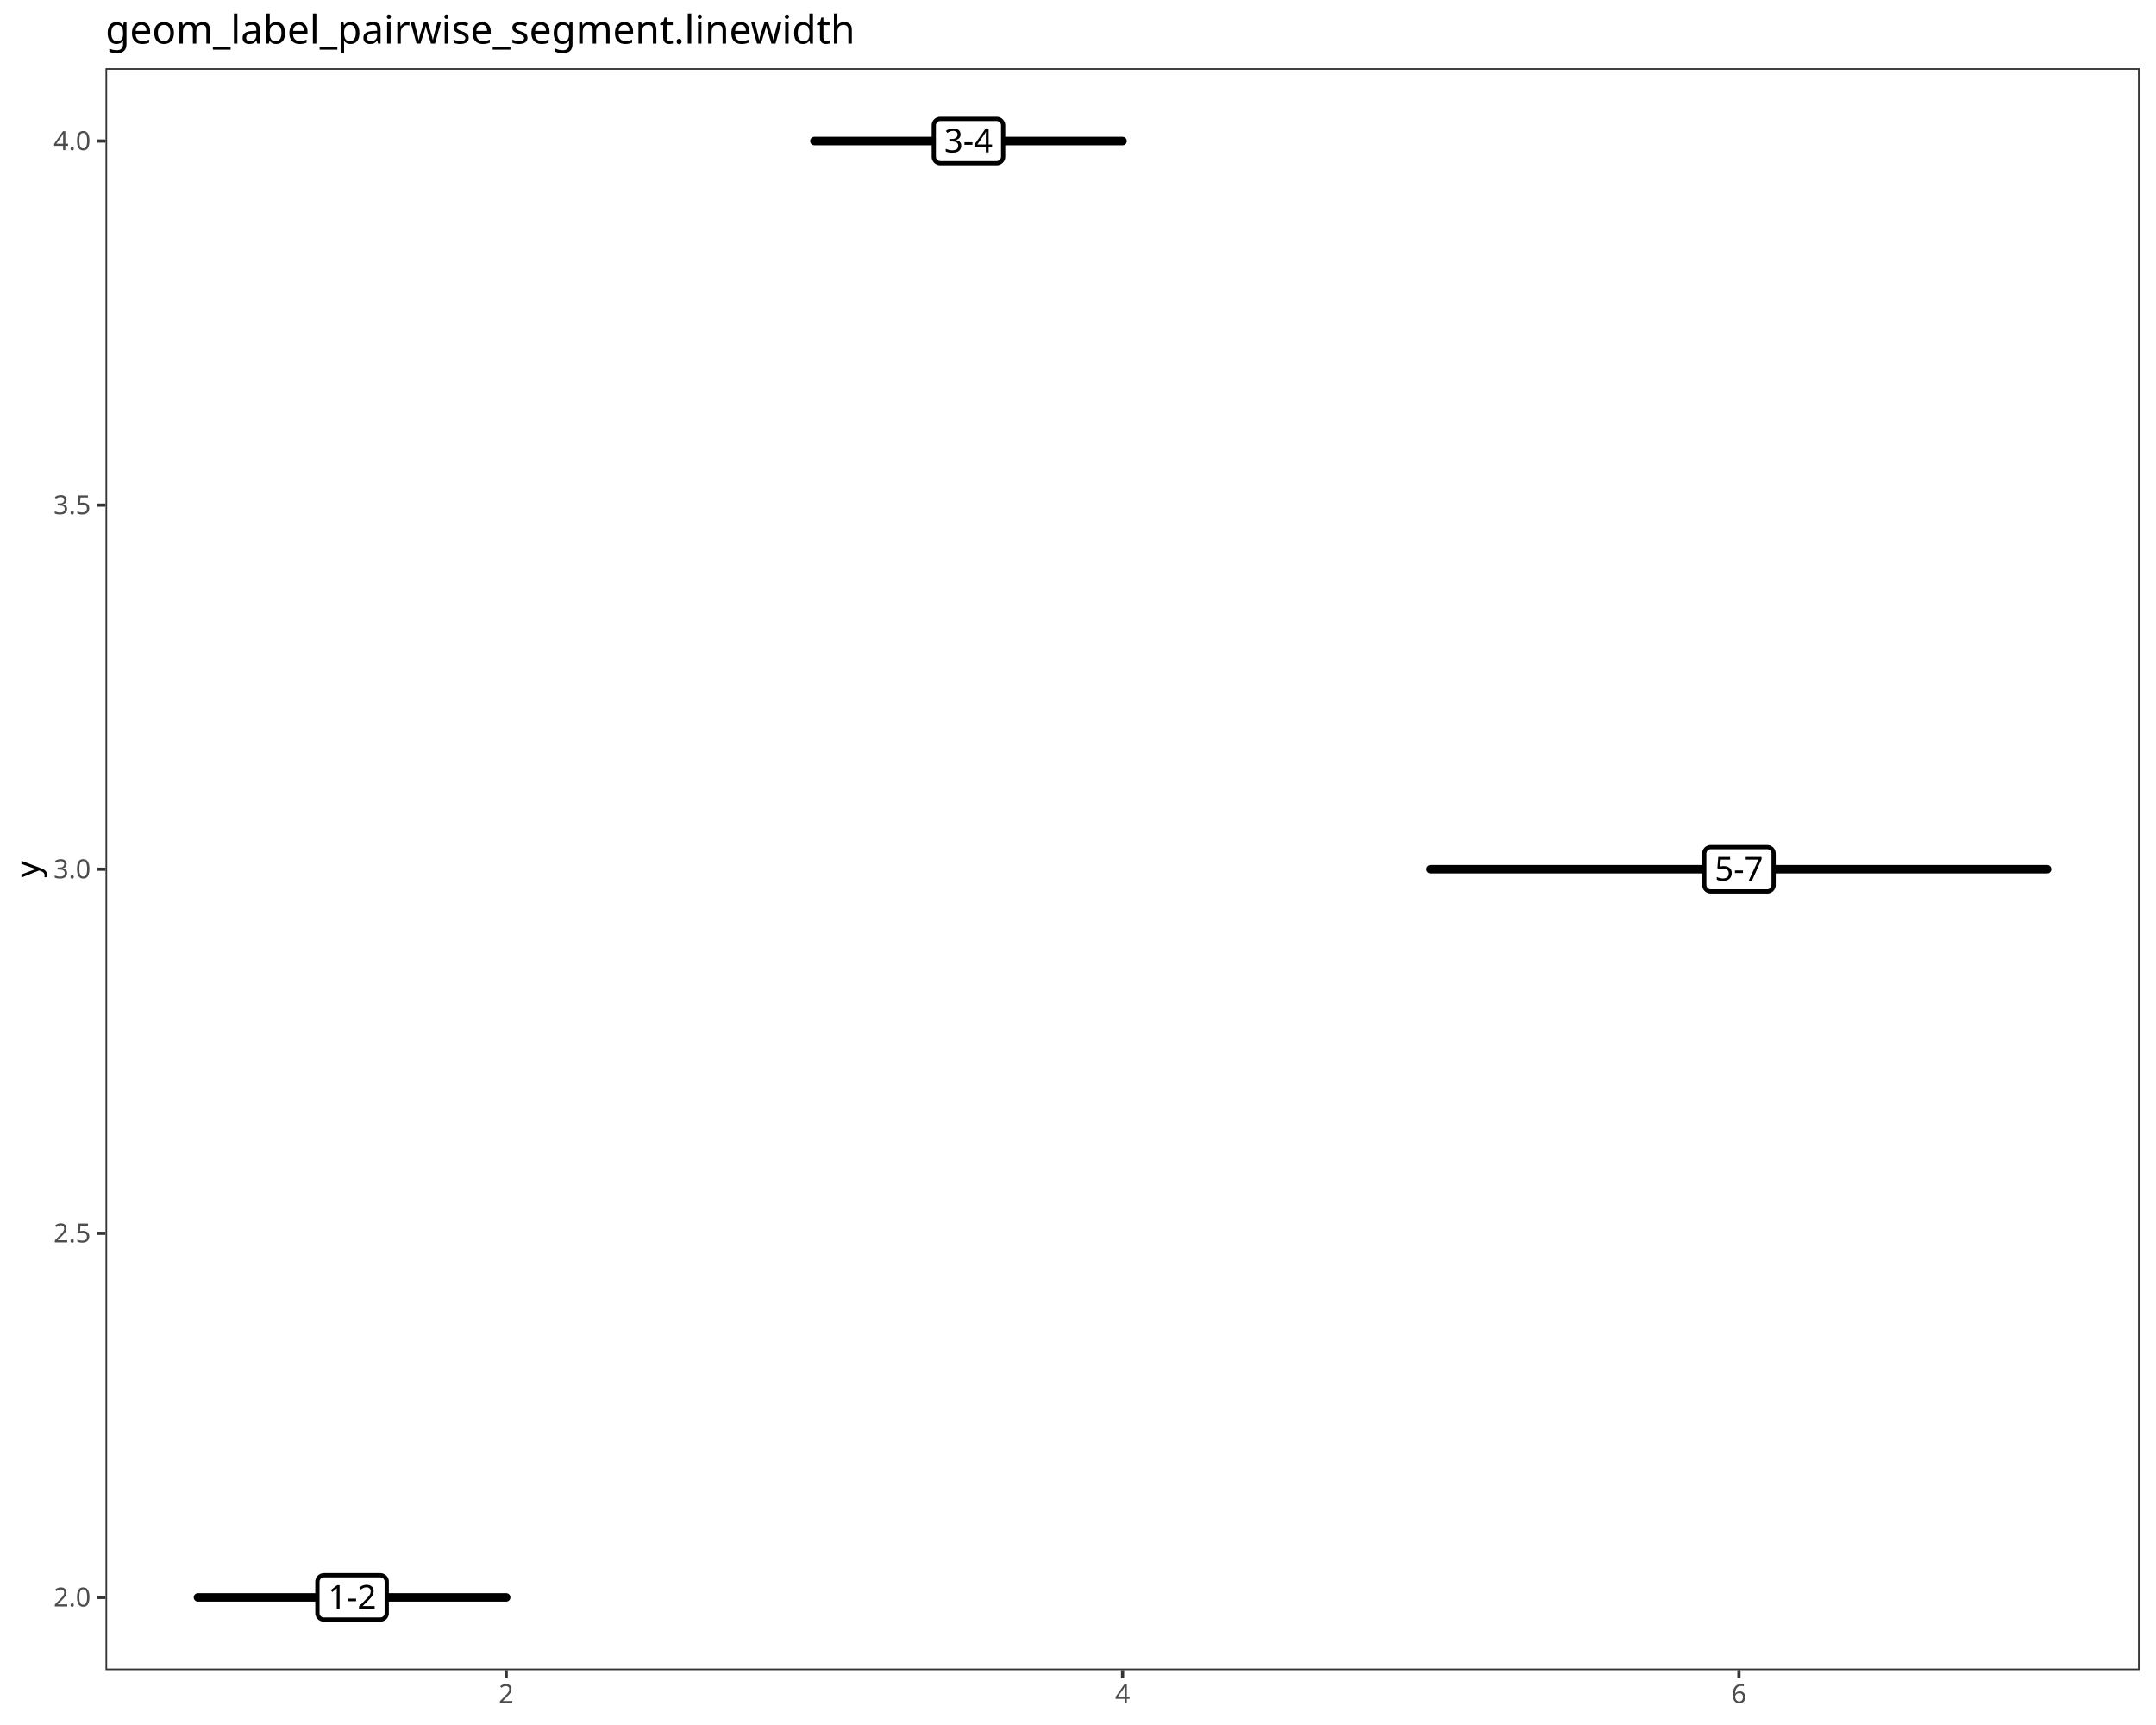
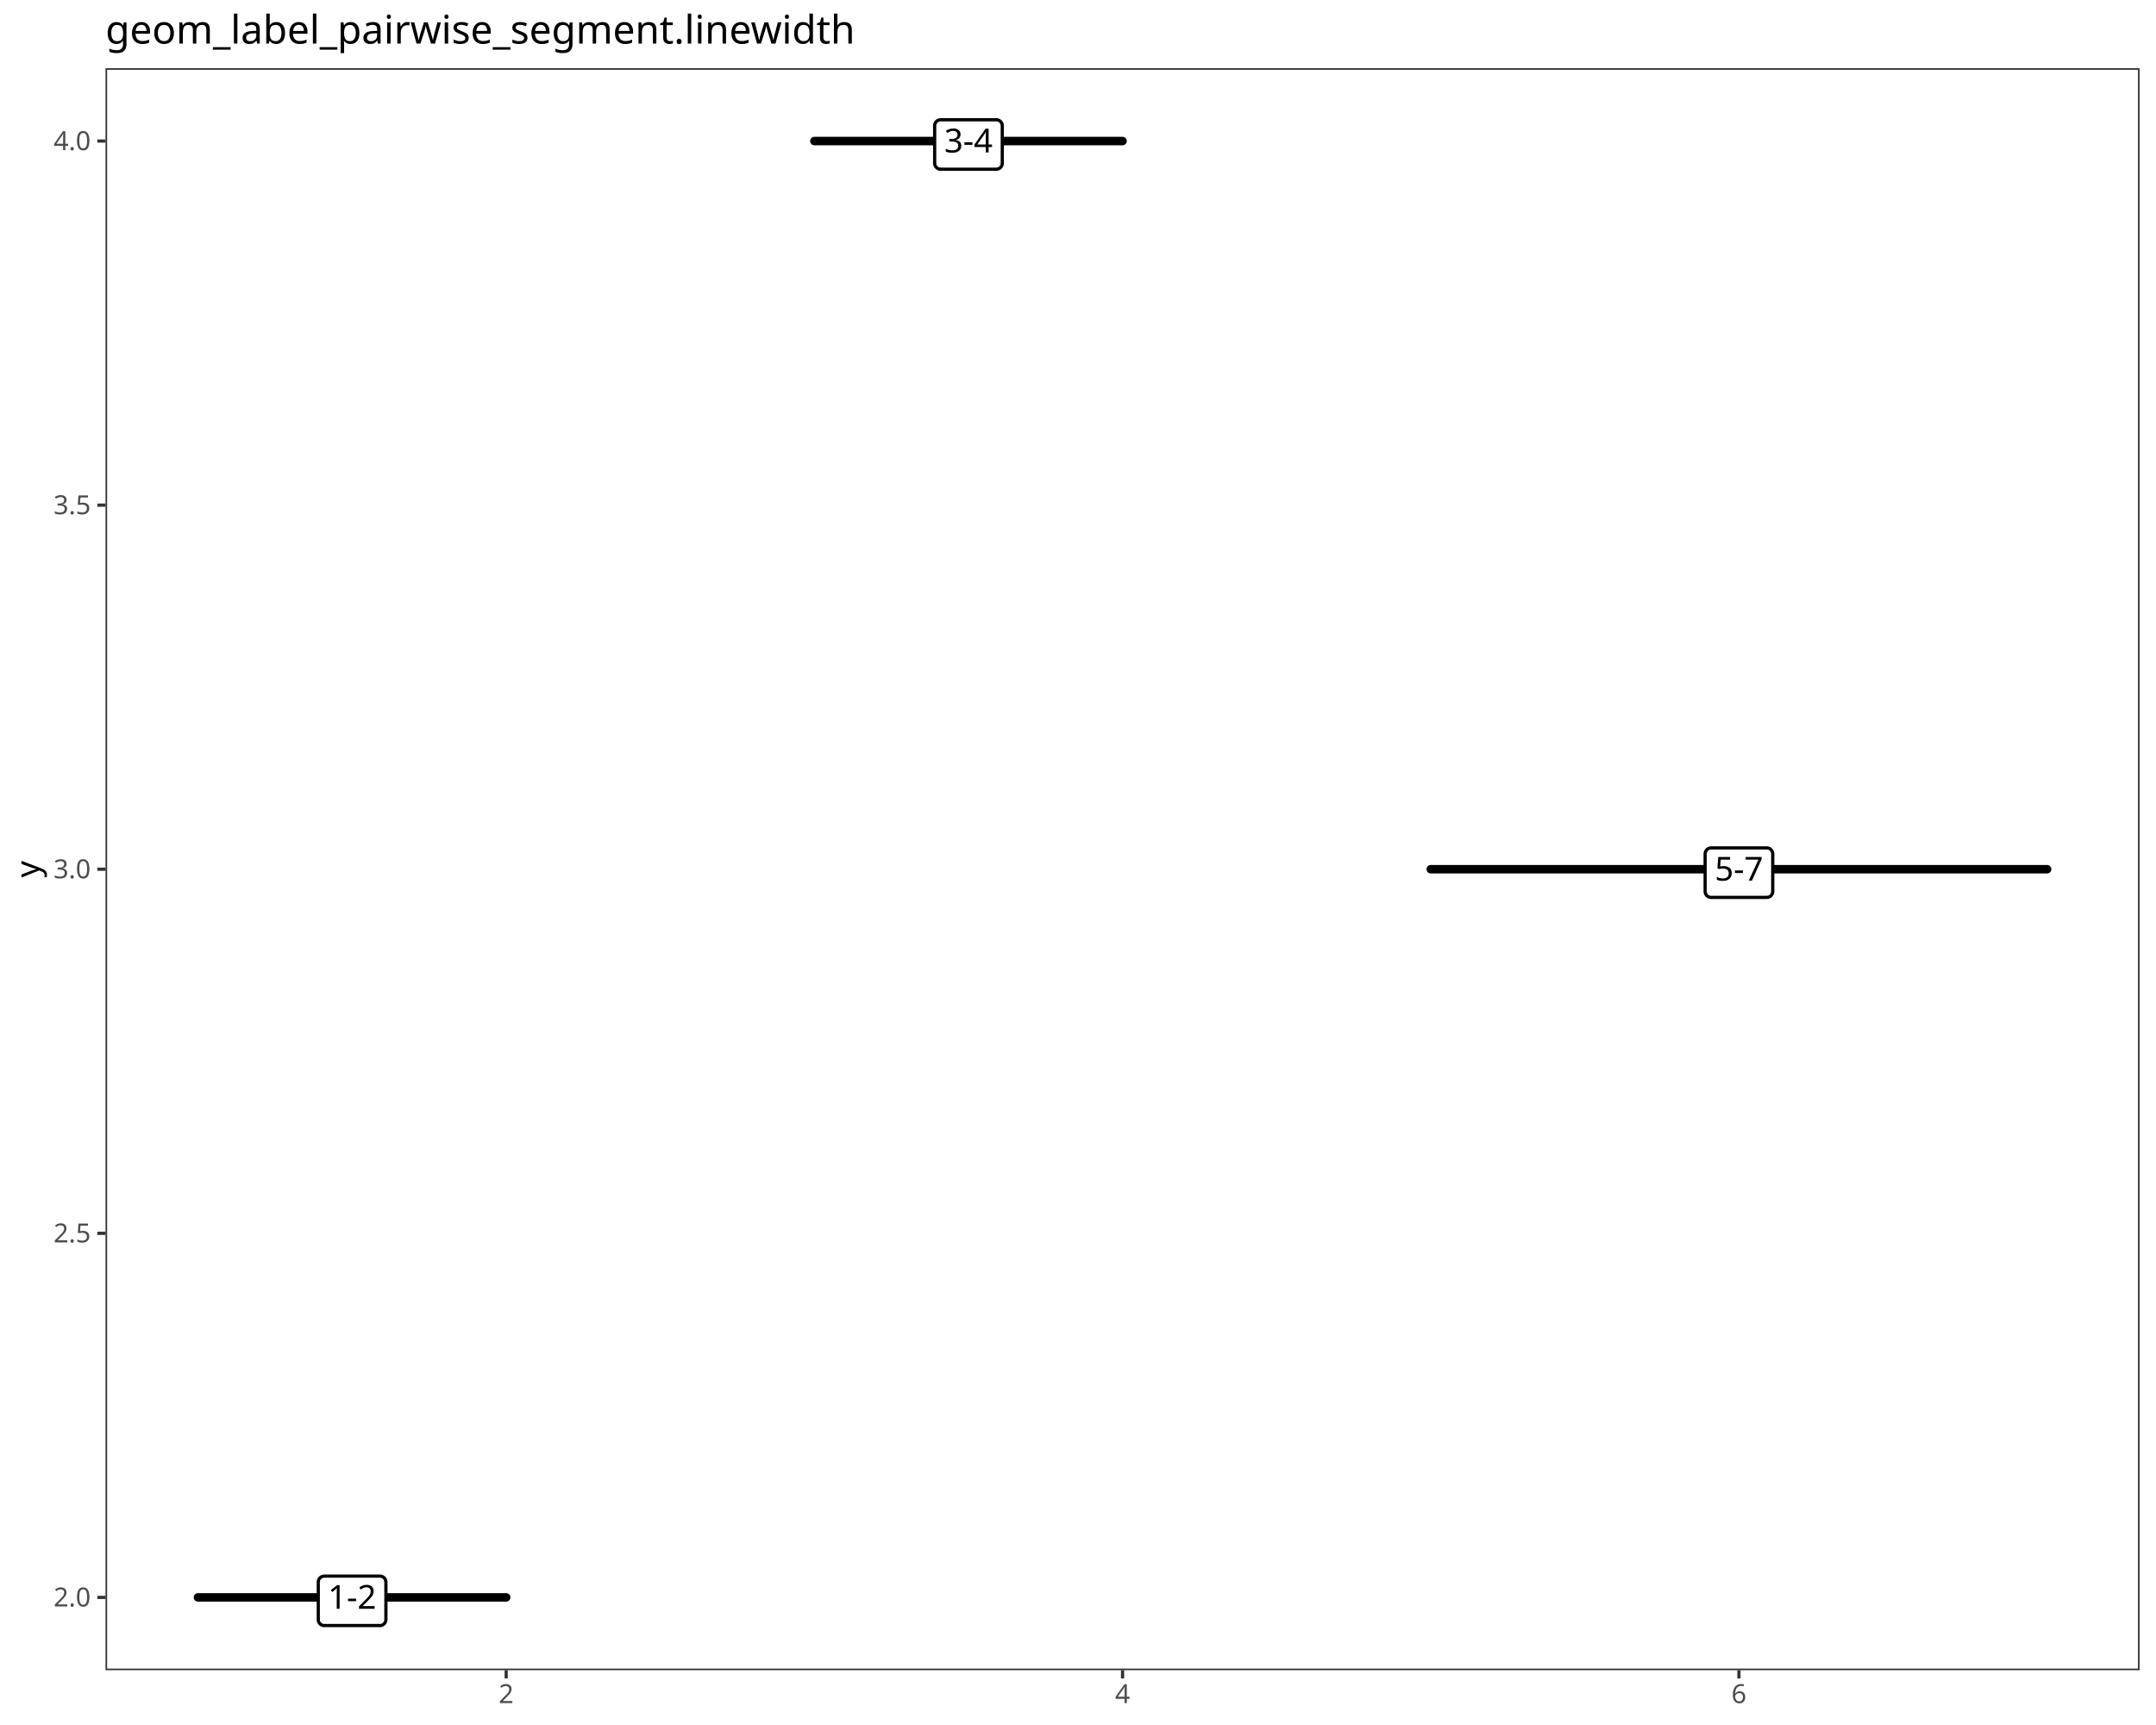
<svg xmlns="http://www.w3.org/2000/svg" class="svglite" data-engine-version="2.0" width="720.00pt" height="576.00pt" viewBox="0 0 720.00 576.00">
  <defs>
    <style type="text/css">
    .svglite line, .svglite polyline, .svglite polygon, .svglite path, .svglite rect, .svglite circle {
      fill: none;
      stroke: #000000;
      stroke-linecap: round;
      stroke-linejoin: round;
      stroke-miterlimit: 10.00;
    }
  </style>
  </defs>
  <rect width="100%" height="100%" style="stroke: none; fill: #FFFFFF;" />
  <defs>
    <clipPath id="cpMC4wMHw3MjAuMDB8MC4wMHw1NzYuMDA=">
      <rect x="0.00" y="0.00" width="720.00" height="576.00" />
    </clipPath>
  </defs>
  <g clip-path="url(#cpMC4wMHw3MjAuMDB8MC4wMHw1NzYuMDA=)">
    <rect x="0.00" y="0.00" width="720.00" height="576.00" style="stroke-width: 1.07; stroke: #FFFFFF; fill: #FFFFFF;" />
  </g>
  <defs>
    <clipPath id="cpMzUuMjR8NzE0LjUyfDIyLjc4fDU1Ny43MQ==">
      <rect x="35.24" y="22.78" width="679.28" height="534.92" />
    </clipPath>
  </defs>
  <g clip-path="url(#cpMzUuMjR8NzE0LjUyfDIyLjc4fDU1Ny43MQ==)">
    <rect x="35.24" y="22.78" width="679.28" height="534.92" style="stroke-width: 1.07; stroke: none; fill: #FFFFFF;" />
    <line x1="66.11" y1="533.39" x2="169.04" y2="533.39" style="stroke-width: 2.83;" />
-     <polygon points="108.16,540.79 126.99,540.79 126.91,540.79 127.25,540.77 127.59,540.70 127.92,540.58 128.22,540.41 128.49,540.19 128.72,539.93 128.91,539.63 129.04,539.31 129.13,538.98 129.15,538.63 129.15,538.63 129.15,528.15 129.15,528.15 129.13,527.81 129.04,527.47 128.91,527.15 128.72,526.85 128.49,526.59 128.22,526.37 127.92,526.20 127.59,526.08 127.25,526.01 126.99,525.99 108.16,525.99 108.42,526.01 108.07,525.99 107.73,526.04 107.39,526.13 107.08,526.28 106.79,526.48 106.54,526.72 106.33,527.00 106.17,527.31 106.06,527.64 106.00,527.98 106.00,528.15 106.00,538.63 106.00,538.46 106.00,538.80 106.06,539.15 106.17,539.48 106.33,539.78 106.54,540.06 106.79,540.30 107.08,540.50 107.39,540.65 107.73,540.75 108.07,540.79 " style="stroke-width: 1.42; fill: #FFFFFF;" />
+     <polygon points="108.27,542.79 126.88,542.79 126.80,542.79 127.12,542.78 127.43,542.72 127.73,542.60 128.01,542.44 128.26,542.24 128.47,542.00 128.64,541.73 128.76,541.44 128.84,541.13 128.87,540.81 128.87,540.81 128.87,528.27 128.87,528.27 128.84,527.95 128.76,527.64 128.64,527.34 128.47,527.07 128.26,526.83 128.01,526.63 127.73,526.47 127.43,526.36 127.12,526.30 126.88,526.28 108.27,526.28 108.51,526.30 108.19,526.28 107.87,526.32 107.57,526.41 107.28,526.55 107.02,526.73 106.78,526.95 106.59,527.21 106.44,527.49 106.34,527.79 106.29,528.11 106.29,528.27 106.29,540.81 106.29,540.65 106.29,540.97 106.34,541.28 106.44,541.59 106.59,541.87 106.78,542.12 107.02,542.35 107.28,542.53 107.57,542.66 107.87,542.75 108.19,542.79 " style="stroke-width: 1.07; fill: #FFFFFF;" />
    <text x="117.58" y="537.19" text-anchor="middle" style="font-size: 11.04px; font-family: sans;" textLength="15.96px" lengthAdjust="spacingAndGlyphs">1-2</text>
    <line x1="271.96" y1="47.10" x2="374.88" y2="47.10" style="stroke-width: 2.83;" />
-     <polygon points="314.00,54.50 332.84,54.50 332.75,54.50 333.10,54.48 333.44,54.41 333.76,54.29 334.06,54.11 334.33,53.89 334.56,53.63 334.75,53.34 334.89,53.02 334.97,52.68 335.00,52.34 335.00,52.34 335.00,41.86 335.00,41.86 334.97,41.51 334.89,41.18 334.75,40.86 334.56,40.56 334.33,40.30 334.06,40.08 333.76,39.91 333.44,39.78 333.10,39.72 332.84,39.70 314.00,39.70 314.26,39.72 313.91,39.70 313.57,39.74 313.23,39.84 312.92,39.99 312.63,40.19 312.38,40.43 312.17,40.70 312.01,41.01 311.90,41.34 311.85,41.69 311.84,41.86 311.84,52.34 311.85,52.16 311.85,52.51 311.90,52.85 312.01,53.18 312.17,53.49 312.38,53.77 312.63,54.01 312.92,54.21 313.23,54.36 313.57,54.45 313.91,54.50 " style="stroke-width: 1.42; fill: #FFFFFF;" />
+     <polygon points="314.12,56.50 332.72,56.50 332.64,56.50 332.96,56.49 333.27,56.42 333.57,56.31 333.85,56.15 334.10,55.95 334.31,55.71 334.48,55.44 334.61,55.14 334.68,54.83 334.71,54.51 334.71,54.51 334.71,41.97 334.71,41.97 334.68,41.66 334.61,41.35 334.48,41.05 334.31,40.78 334.10,40.54 333.85,40.34 333.57,40.18 333.27,40.07 332.96,40.00 332.72,39.99 314.12,39.99 314.36,40.00 314.04,39.99 313.72,40.03 313.41,40.12 313.12,40.25 312.86,40.44 312.63,40.66 312.44,40.91 312.29,41.20 312.19,41.50 312.13,41.81 312.13,41.97 312.13,54.51 312.13,54.35 312.13,54.67 312.19,54.99 312.29,55.29 312.44,55.58 312.63,55.83 312.86,56.05 313.12,56.23 313.41,56.37 313.72,56.46 314.04,56.50 " style="stroke-width: 1.07; fill: #FFFFFF;" />
    <text x="323.42" y="50.90" text-anchor="middle" style="font-size: 11.04px; font-family: sans;" textLength="15.96px" lengthAdjust="spacingAndGlyphs">3-4</text>
    <line x1="477.80" y1="290.24" x2="683.64" y2="290.24" style="stroke-width: 2.83;" />
-     <polygon points="571.30,297.64 590.14,297.64 590.05,297.64 590.40,297.63 590.74,297.56 591.07,297.43 591.37,297.26 591.64,297.04 591.87,296.78 592.05,296.49 592.19,296.17 592.27,295.83 592.30,295.48 592.30,295.48 592.30,285.01 592.30,285.01 592.27,284.66 592.19,284.32 592.05,284.00 591.87,283.71 591.64,283.45 591.37,283.23 591.07,283.05 590.74,282.93 590.40,282.86 590.14,282.85 571.30,282.85 571.56,282.86 571.22,282.85 570.87,282.89 570.54,282.99 570.22,283.14 569.94,283.33 569.69,283.57 569.48,283.85 569.32,284.16 569.21,284.49 569.15,284.83 569.14,285.01 569.14,295.48 569.15,295.31 569.15,295.66 569.21,296.00 569.32,296.33 569.48,296.64 569.69,296.92 569.94,297.16 570.22,297.35 570.54,297.50 570.87,297.60 571.22,297.64 " style="stroke-width: 1.42; fill: #FFFFFF;" />
+     <polygon points="571.42,299.65 590.03,299.65 589.95,299.65 590.27,299.63 590.58,299.57 590.88,299.46 591.15,299.30 591.40,299.09 591.61,298.85 591.79,298.58 591.91,298.29 591.99,297.98 592.01,297.66 592.01,297.66 592.01,285.12 592.01,285.12 591.99,284.80 591.91,284.49 591.79,284.20 591.61,283.93 591.40,283.69 591.15,283.49 590.88,283.33 590.58,283.21 590.27,283.15 590.03,283.13 571.42,283.13 571.66,283.15 571.34,283.14 571.02,283.17 570.71,283.26 570.43,283.40 570.16,283.58 569.93,283.80 569.74,284.06 569.59,284.34 569.49,284.65 569.44,284.96 569.43,285.12 569.43,297.66 569.44,297.50 569.44,297.82 569.49,298.14 569.59,298.44 569.74,298.72 569.93,298.98 570.16,299.20 570.43,299.38 570.71,299.52 571.02,299.61 571.34,299.65 " style="stroke-width: 1.07; fill: #FFFFFF;" />
    <text x="580.72" y="294.04" text-anchor="middle" style="font-size: 11.04px; font-family: sans;" textLength="15.96px" lengthAdjust="spacingAndGlyphs">5-7</text>
    <rect x="35.24" y="22.78" width="679.28" height="534.92" style="stroke-width: 1.07; stroke: #333333;" />
  </g>
  <g clip-path="url(#cpMC4wMHw3MjAuMDB8MC4wMHw1NzYuMDA=)">
    <text x="30.31" y="536.42" text-anchor="end" style="font-size: 8.80px; fill: #4D4D4D; font-family: sans;" textLength="12.23px" lengthAdjust="spacingAndGlyphs">2.0</text>
    <text x="30.31" y="414.85" text-anchor="end" style="font-size: 8.80px; fill: #4D4D4D; font-family: sans;" textLength="12.23px" lengthAdjust="spacingAndGlyphs">2.5</text>
    <text x="30.31" y="293.27" text-anchor="end" style="font-size: 8.80px; fill: #4D4D4D; font-family: sans;" textLength="12.23px" lengthAdjust="spacingAndGlyphs">3.0</text>
    <text x="30.31" y="171.70" text-anchor="end" style="font-size: 8.80px; fill: #4D4D4D; font-family: sans;" textLength="12.23px" lengthAdjust="spacingAndGlyphs">3.5</text>
    <text x="30.31" y="50.13" text-anchor="end" style="font-size: 8.80px; fill: #4D4D4D; font-family: sans;" textLength="12.23px" lengthAdjust="spacingAndGlyphs">4.0</text>
    <polyline points="32.50,533.39 35.24,533.39 " style="stroke-width: 1.07; stroke: #333333; stroke-linecap: butt;" />
    <polyline points="32.50,411.82 35.24,411.82 " style="stroke-width: 1.07; stroke: #333333; stroke-linecap: butt;" />
    <polyline points="32.50,290.24 35.24,290.24 " style="stroke-width: 1.07; stroke: #333333; stroke-linecap: butt;" />
    <polyline points="32.50,168.67 35.24,168.67 " style="stroke-width: 1.07; stroke: #333333; stroke-linecap: butt;" />
    <polyline points="32.50,47.10 35.24,47.10 " style="stroke-width: 1.07; stroke: #333333; stroke-linecap: butt;" />
    <polyline points="169.04,560.45 169.04,557.71 " style="stroke-width: 1.07; stroke: #333333; stroke-linecap: butt;" />
    <polyline points="374.88,560.45 374.88,557.71 " style="stroke-width: 1.07; stroke: #333333; stroke-linecap: butt;" />
    <polyline points="580.72,560.45 580.72,557.71 " style="stroke-width: 1.07; stroke: #333333; stroke-linecap: butt;" />
    <text x="169.04" y="568.69" text-anchor="middle" style="font-size: 8.80px; fill: #4D4D4D; font-family: sans;" textLength="4.89px" lengthAdjust="spacingAndGlyphs">2</text>
    <text x="374.88" y="568.69" text-anchor="middle" style="font-size: 8.80px; fill: #4D4D4D; font-family: sans;" textLength="4.89px" lengthAdjust="spacingAndGlyphs">4</text>
    <text x="580.72" y="568.69" text-anchor="middle" style="font-size: 8.80px; fill: #4D4D4D; font-family: sans;" textLength="4.89px" lengthAdjust="spacingAndGlyphs">6</text>
    <text transform="translate(13.05,290.24) rotate(-90)" text-anchor="middle" style="font-size: 11.00px; font-family: sans;" textLength="5.50px" lengthAdjust="spacingAndGlyphs">y</text>
    <text x="35.24" y="14.56" style="font-size: 13.20px; font-family: sans;" textLength="237.03px" lengthAdjust="spacingAndGlyphs">geom_label_pairwise_segment.linewidth</text>
  </g>
</svg>
